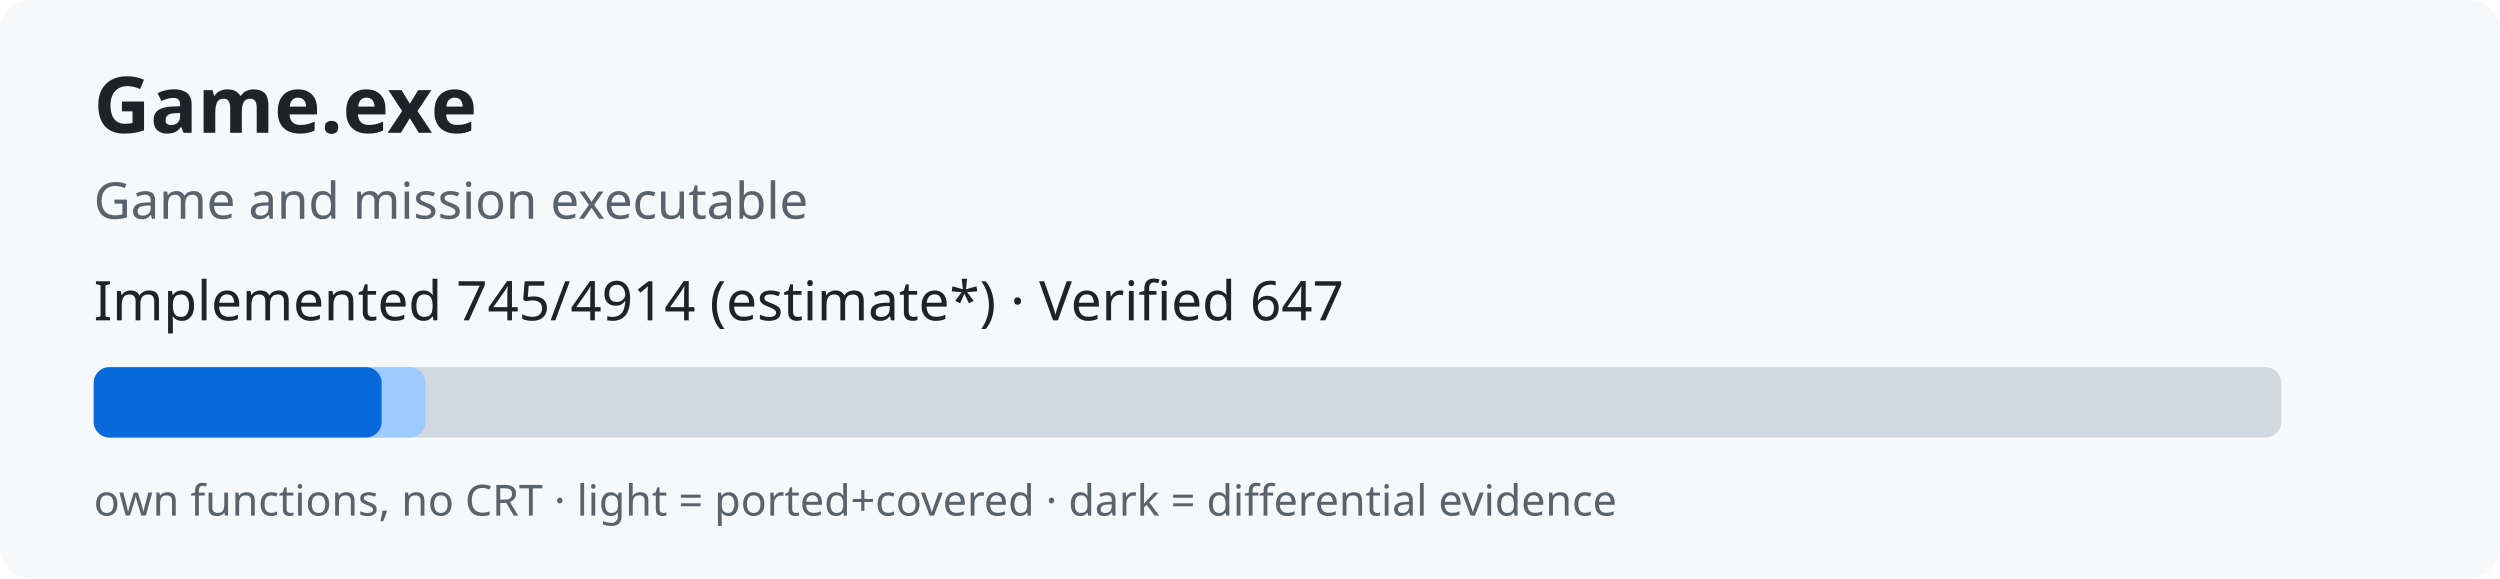
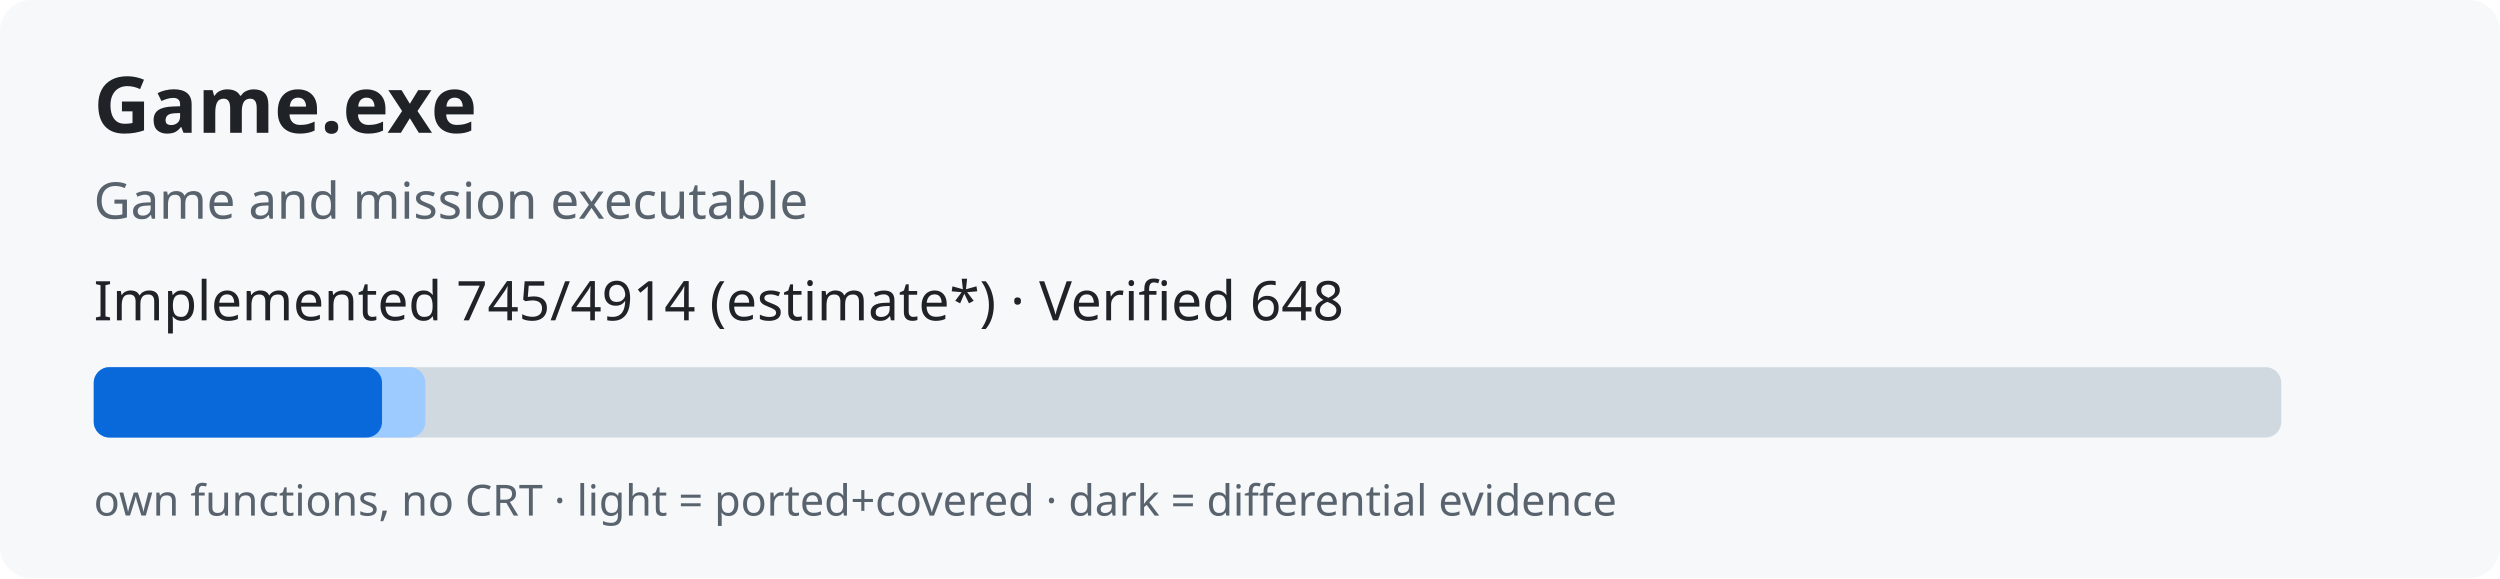
<svg xmlns="http://www.w3.org/2000/svg" width="640" height="148" role="img">
  <rect width="640" height="148" rx="8" fill="#f6f8fa" />
  <text x="24" y="34" font-family="sans-serif" font-size="20" font-weight="bold" fill="#1f2328">Game.exe</text>
  <text x="24" y="56" font-family="sans-serif" font-size="13" fill="#59636e">Game and mission executable</text>
-   <text x="24" y="82" font-family="sans-serif" font-size="14" fill="#1f2328">Implemented 745/4914 (estimate*) · Verified 647</text>
+   <text x="24" y="82" font-family="sans-serif" font-size="14" fill="#1f2328">Implemented 745/4914 (estimate*) · Verified 648</text>
  <rect x="24" y="94" width="560" height="18" rx="4" fill="#d1d9e0" />
  <rect x="24" y="94" width="84.9" height="18" rx="4" fill="#9ecbff" />
-   <rect x="24" y="94" width="73.7" height="18" rx="4" fill="#0969da" />
+   <rect x="24" y="94" width="73.8" height="18" rx="4" fill="#0969da" />
  <text x="24" y="132" font-family="sans-serif" font-size="11" fill="#59636e">own functions, no CRT · light = ported+covered · dark = differential evidence</text>
</svg>
